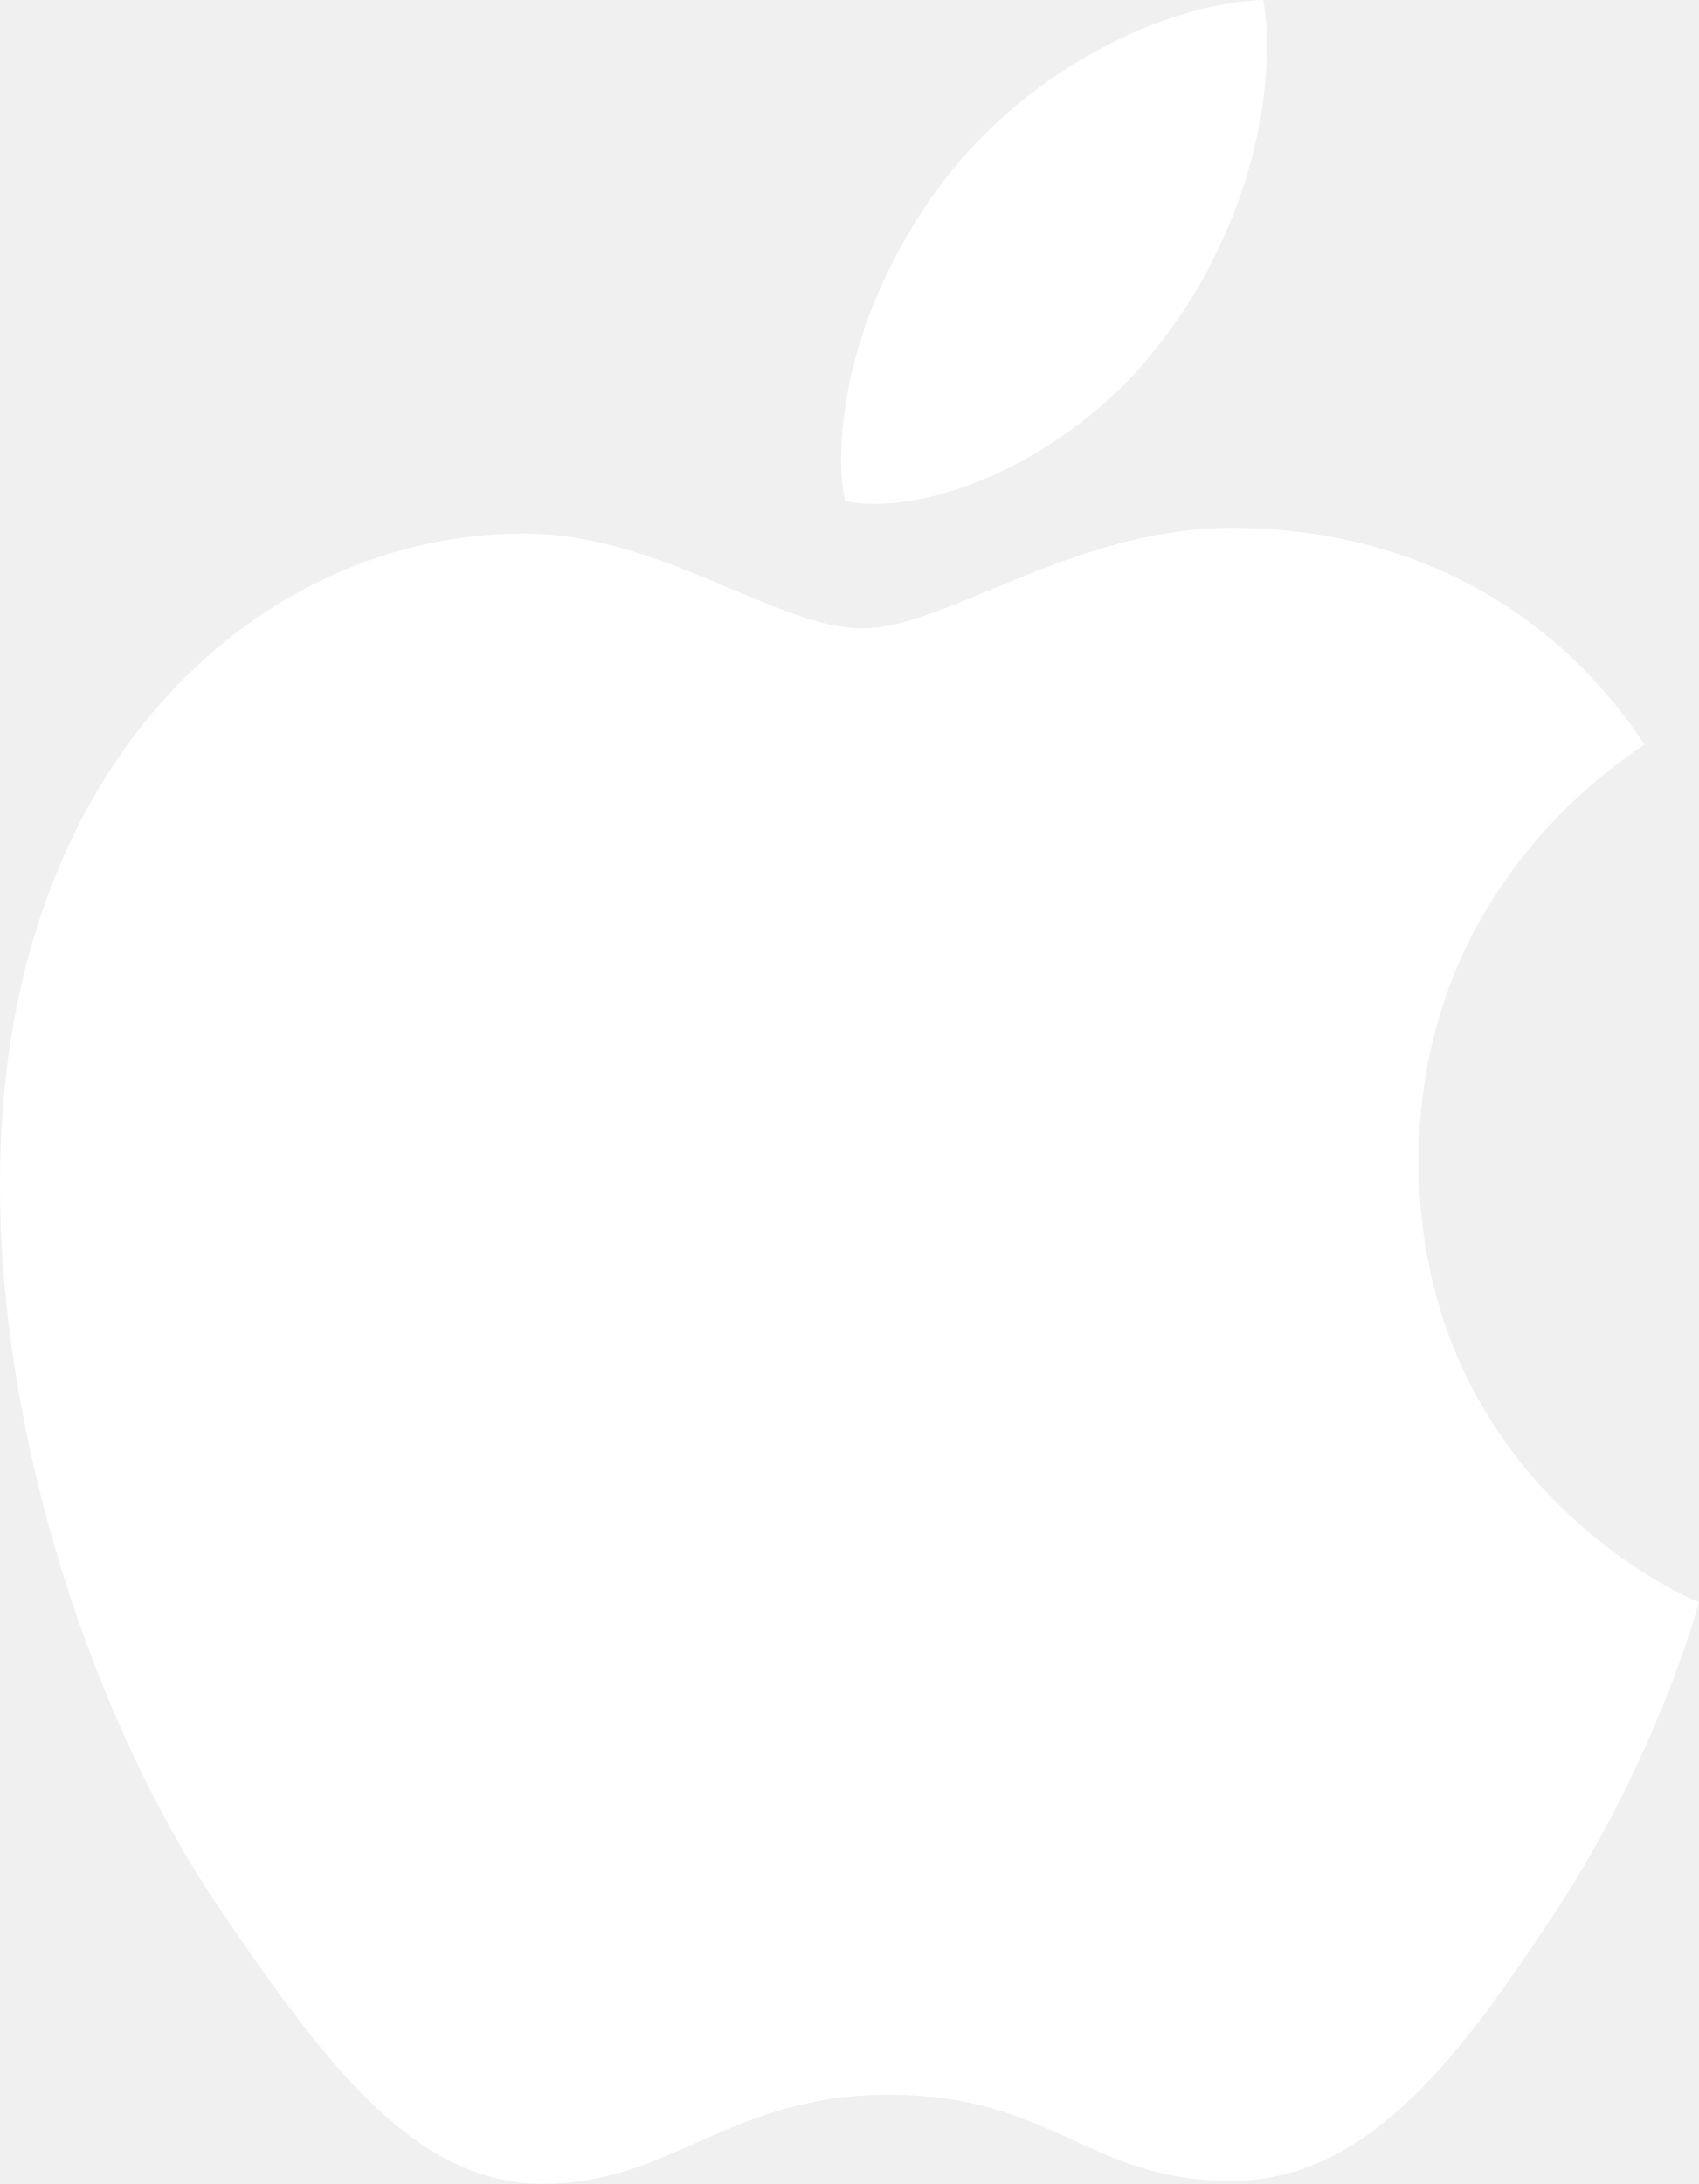
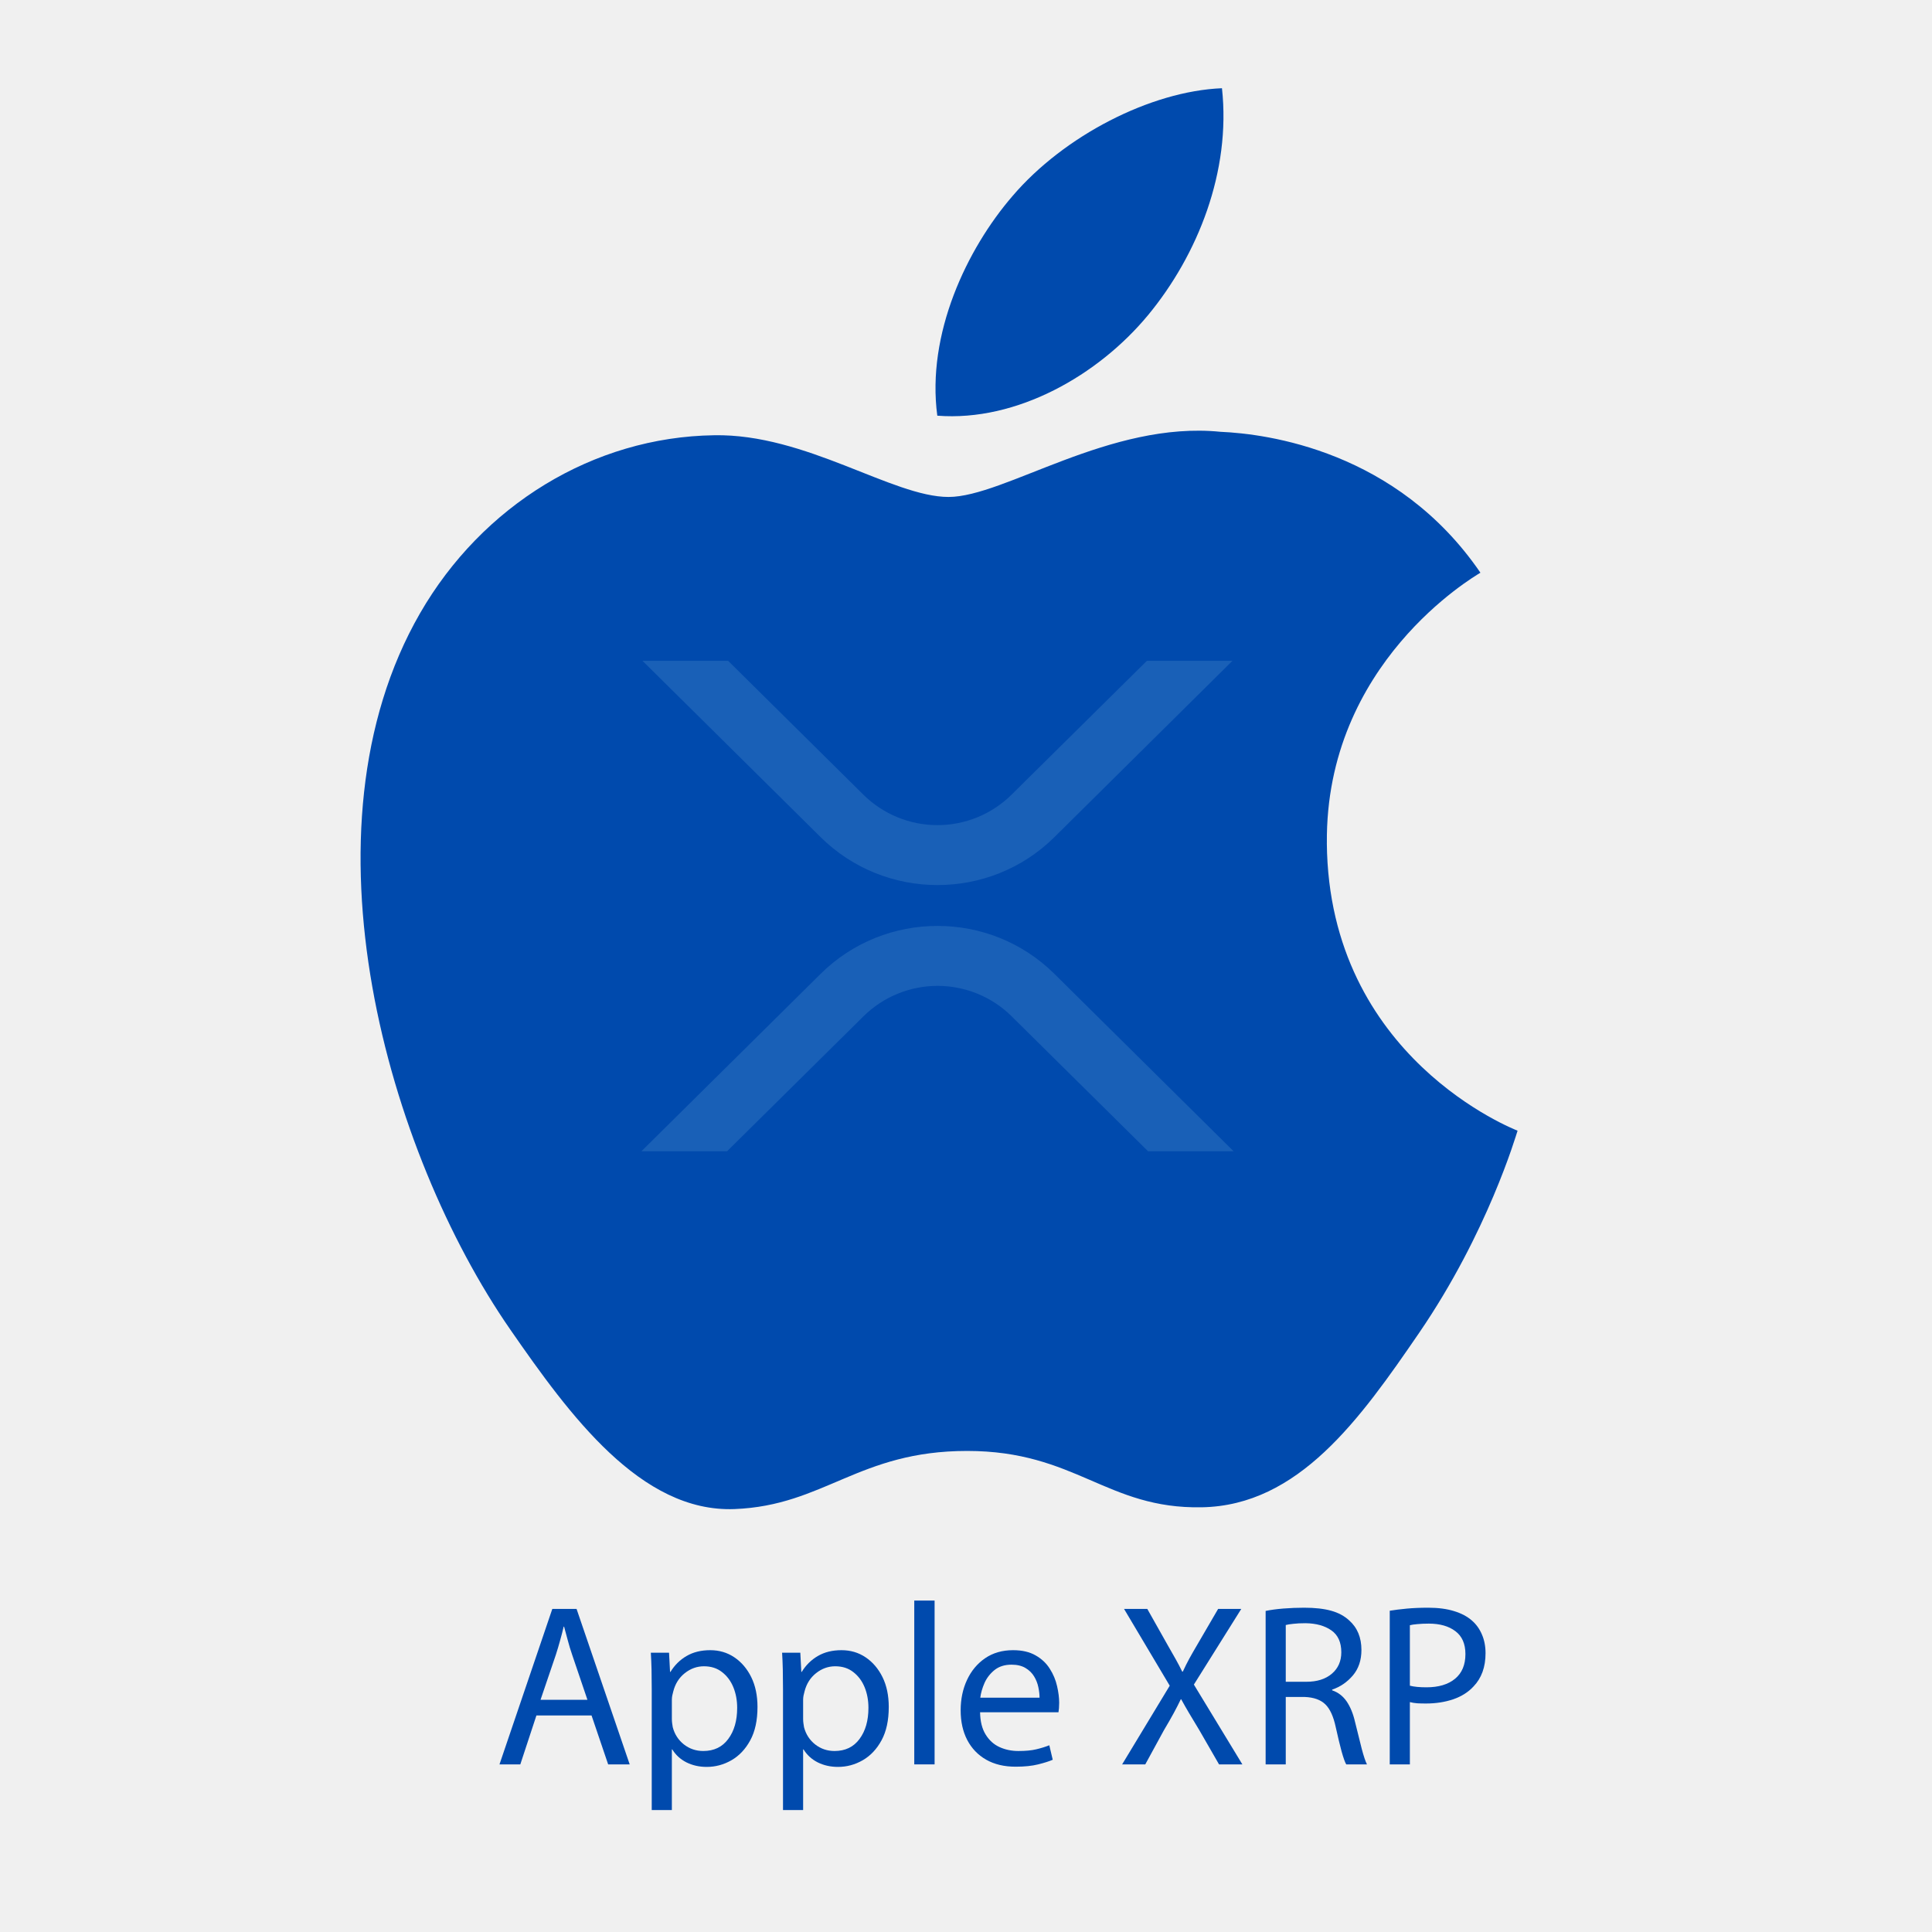
- <svg xmlns="http://www.w3.org/2000/svg" width="14" height="18" viewBox="0 0 14 18" fill="none">
-   <path d="M13.555 6.136C13.455 6.217 11.694 7.256 11.694 9.565C11.694 12.236 13.935 13.181 14.002 13.205C13.991 13.262 13.646 14.499 12.82 15.759C12.084 16.868 11.315 17.975 10.146 17.975C8.976 17.975 8.675 17.264 7.325 17.264C6.009 17.264 5.542 17.998 4.472 17.998C3.402 17.998 2.656 16.972 1.797 15.712C0.803 14.233 0 11.934 0 9.752C0 6.253 2.174 4.397 4.314 4.397C5.45 4.397 6.398 5.179 7.112 5.179C7.791 5.179 8.851 4.351 10.144 4.351C10.634 4.351 12.395 4.397 13.555 6.136ZM9.53 2.869C10.065 2.205 10.443 1.283 10.443 0.362C10.443 0.234 10.433 0.104 10.411 0C9.54 0.034 8.505 0.607 7.881 1.364C7.39 1.948 6.933 2.869 6.933 3.803C6.933 3.944 6.955 4.084 6.966 4.129C7.021 4.14 7.11 4.153 7.2 4.153C7.98 4.153 8.962 3.605 9.53 2.869Z" fill="white" fillOpacity="0.8" />
+ <svg xmlns="http://www.w3.org/2000/svg" width="400" zoomAndPan="magnify" viewBox="0 0 300 300" height="400" preserveAspectRatio="xMidYMid meet" version="1.0">
+   <defs>
+     <filter x="0%" y="0%" width="100%" height="100%" id="fcf8eda355">
+       <feColorMatrix values="0 0 0 0 1 0 0 0 0 1 0 0 0 0 1 0 0 0 1 0" color-interpolation-filters="sRGB" />
+     </filter>
+     <g />
+     <clipPath id="ad7c6c9852">
+       <path d="M 55 66 L 236 66 L 236 234.902 L 55 234.902 Z M 55 66 " clip-rule="nonzero" />
+     </clipPath>
+     <clipPath id="b778c6ead9">
+       <path d="M 145 13.652 L 190 13.652 L 190 65 L 145 65 Z M 145 13.652 " clip-rule="nonzero" />
+     </clipPath>
+     <mask id="e95e19d88e">
+       <g filter="url(#fcf8eda355)">
+         <rect x="-30" width="360" fill="#000000" y="-30" height="360" fill-opacity="0.14" />
+       </g>
+     </mask>
+     <clipPath id="57fed690bd">
+       <path d="M 0.547 0.609 L 92.762 0.609 L 92.762 36 L 0.547 36 Z M 0.547 0.609 " clip-rule="nonzero" />
+     </clipPath>
+     <clipPath id="bdfb64ad56">
+       <path d="M 0.547 41 L 92.762 41 L 92.762 76.801 L 0.547 76.801 Z M 0.547 41 " clip-rule="nonzero" />
+     </clipPath>
+     <clipPath id="e32903d2e0">
+       <rect x="0" width="93" y="0" height="77" />
+     </clipPath>
+   </defs>
+   <g clip-path="url(#ad7c6c9852)">
+     <path fill="#004aad" d="M 206.035 130.926 C 205.773 102.996 228.84 89.578 229.879 88.93 C 216.906 69.961 196.723 67.363 189.527 67.051 C 172.34 65.312 155.996 77.168 147.285 77.168 C 138.578 77.168 125.121 67.312 110.875 67.586 C 92.137 67.855 74.879 78.473 65.219 95.234 C 45.77 129.004 60.25 179.02 79.207 206.41 C 88.477 219.801 99.52 234.871 114.039 234.328 C 128.016 233.785 133.297 225.301 150.18 225.301 C 167.062 225.301 171.824 234.328 186.602 234.051 C 201.641 233.789 211.164 220.398 220.367 206.961 C 231.008 191.406 235.387 176.352 235.648 175.574 C 235.32 175.422 206.328 164.316 206.031 130.934 " fill-opacity="1" fill-rule="nonzero" />
+   </g>
+   <g clip-path="url(#b778c6ead9)">
+     <path fill="#004aad" d="M 178.27 48.934 C 185.98 39.598 191.164 26.629 189.746 13.699 C 178.648 14.152 165.211 21.098 157.242 30.418 C 150.102 38.68 143.852 51.879 145.543 64.547 C 157.914 65.508 170.562 58.254 178.27 48.93 " fill-opacity="1" fill-rule="nonzero" />
+   </g>
+   <g mask="url(#e95e19d88e)">
+     <g transform="matrix(1, 0, 0, 1, 99, 102)">
+       <g clip-path="url(#e32903d2e0)">
+         <g clip-path="url(#57fed690bd)">
+           <path fill="#b7e6f5" d="M 79.09 0.609 L 92.379 0.609 L 64.719 28 C 54.699 37.91 38.461 37.91 28.434 28 L 0.762 0.609 L 14.062 0.609 L 35.082 21.414 C 35.84 22.164 36.66 22.828 37.551 23.414 C 38.438 24.004 39.375 24.496 40.359 24.902 C 41.344 25.305 42.359 25.609 43.406 25.816 C 44.449 26.023 45.504 26.125 46.566 26.125 C 47.633 26.125 48.688 26.023 49.73 25.816 C 50.777 25.609 51.789 25.305 52.777 24.902 C 53.762 24.496 54.699 24.004 55.586 23.414 C 56.473 22.828 57.297 22.164 58.055 21.414 Z M 79.09 0.609 " fill-opacity="1" fill-rule="nonzero" />
+         </g>
+         <g clip-path="url(#bdfb64ad56)">
+           <path fill="#b7e6f5" d="M 13.895 76.77 L 0.594 76.77 L 28.434 49.211 C 38.453 39.297 54.695 39.297 64.719 49.211 L 92.559 76.77 L 79.27 76.77 L 58.07 55.797 C 57.312 55.047 56.492 54.379 55.602 53.793 C 54.715 53.207 53.777 52.711 52.793 52.309 C 51.809 51.906 50.793 51.602 49.746 51.395 C 48.703 51.188 47.648 51.086 46.586 51.086 C 45.52 51.086 44.465 51.188 43.422 51.395 C 42.375 51.602 41.363 51.906 40.375 52.309 C 39.391 52.711 38.453 53.207 37.566 53.793 C 36.68 54.379 35.855 55.047 35.098 55.797 Z M 13.895 76.77 " fill-opacity="1" fill-rule="nonzero" />
+         </g>
+       </g>
+     </g>
+   </g>
+   <g fill="#004aad" fill-opacity="1">
+     <g transform="translate(76.66882, 273.9729)">
+       <g>
+         <path d="M 15.188 -7.594 L 6.625 -7.594 L 4.125 0 L 0.891 0 L 9.094 -24.141 L 12.859 -24.141 L 21.109 0 L 17.766 0 Z M 7.266 -10.031 L 14.547 -10.031 L 12.188 -16.984 C 11.914 -17.773 11.688 -18.531 11.5 -19.25 C 11.312 -19.977 11.117 -20.691 10.922 -21.391 L 10.859 -21.391 C 10.691 -20.672 10.504 -19.945 10.297 -19.219 C 10.098 -18.488 9.879 -17.754 9.641 -17.016 Z M 7.266 -10.031 " />
+       </g>
+     </g>
+   </g>
+   <g fill="#004aad" fill-opacity="1">
+     <g transform="translate(98.59218, 273.9729)">
+       <g>
+         <path d="M 2.609 7.094 L 2.609 -11.688 C 2.609 -12.801 2.598 -13.816 2.578 -14.734 C 2.555 -15.66 2.52 -16.531 2.469 -17.344 L 5.297 -17.344 L 5.453 -14.359 L 5.516 -14.359 C 6.16 -15.41 6.992 -16.234 8.016 -16.828 C 9.047 -17.43 10.27 -17.734 11.688 -17.734 C 13.094 -17.734 14.344 -17.363 15.438 -16.625 C 16.539 -15.883 17.414 -14.859 18.062 -13.547 C 18.707 -12.234 19.031 -10.691 19.031 -8.922 C 19.031 -6.836 18.656 -5.109 17.906 -3.734 C 17.164 -2.367 16.191 -1.336 14.984 -0.641 C 13.785 0.047 12.504 0.391 11.141 0.391 C 9.992 0.391 8.945 0.156 8 -0.312 C 7.062 -0.789 6.328 -1.461 5.797 -2.328 L 5.734 -2.328 L 5.734 7.094 Z M 5.734 -10.031 L 5.734 -7.062 C 5.734 -6.82 5.75 -6.594 5.781 -6.375 C 5.82 -6.164 5.852 -5.961 5.875 -5.766 C 6.164 -4.672 6.742 -3.781 7.609 -3.094 C 8.484 -2.414 9.484 -2.078 10.609 -2.078 C 12.273 -2.078 13.566 -2.695 14.484 -3.938 C 15.41 -5.176 15.875 -6.789 15.875 -8.781 C 15.875 -9.945 15.676 -11.016 15.281 -11.984 C 14.883 -12.953 14.301 -13.734 13.531 -14.328 C 12.77 -14.93 11.832 -15.234 10.719 -15.234 C 9.633 -15.234 8.645 -14.879 7.75 -14.172 C 6.852 -13.461 6.254 -12.516 5.953 -11.328 C 5.898 -11.129 5.848 -10.914 5.797 -10.688 C 5.754 -10.469 5.734 -10.25 5.734 -10.031 Z M 5.734 -10.031 " />
+       </g>
+     </g>
+   </g>
+   <g fill="#004aad" fill-opacity="1">
+     <g transform="translate(118.9752, 273.9729)">
+       <g>
+         <path d="M 2.609 7.094 L 2.609 -11.688 C 2.609 -12.801 2.598 -13.816 2.578 -14.734 C 2.555 -15.66 2.52 -16.531 2.469 -17.344 L 5.297 -17.344 L 5.453 -14.359 L 5.516 -14.359 C 6.16 -15.41 6.992 -16.234 8.016 -16.828 C 9.047 -17.43 10.27 -17.734 11.688 -17.734 C 13.094 -17.734 14.344 -17.363 15.438 -16.625 C 16.539 -15.883 17.414 -14.859 18.062 -13.547 C 18.707 -12.234 19.031 -10.691 19.031 -8.922 C 19.031 -6.836 18.656 -5.109 17.906 -3.734 C 17.164 -2.367 16.191 -1.336 14.984 -0.641 C 13.785 0.047 12.504 0.391 11.141 0.391 C 9.992 0.391 8.945 0.156 8 -0.312 C 7.062 -0.789 6.328 -1.461 5.797 -2.328 L 5.734 -2.328 L 5.734 7.094 Z M 5.734 -10.031 L 5.734 -7.062 C 5.734 -6.82 5.75 -6.594 5.781 -6.375 C 5.82 -6.164 5.852 -5.961 5.875 -5.766 C 6.164 -4.672 6.742 -3.781 7.609 -3.094 C 8.484 -2.414 9.484 -2.078 10.609 -2.078 C 12.273 -2.078 13.566 -2.695 14.484 -3.938 C 15.41 -5.176 15.875 -6.789 15.875 -8.781 C 15.875 -9.945 15.676 -11.016 15.281 -11.984 C 14.883 -12.953 14.301 -13.734 13.531 -14.328 C 12.77 -14.93 11.832 -15.234 10.719 -15.234 C 9.633 -15.234 8.645 -14.879 7.75 -14.172 C 6.852 -13.461 6.254 -12.516 5.953 -11.328 C 5.898 -11.129 5.848 -10.914 5.797 -10.688 C 5.754 -10.469 5.734 -10.25 5.734 -10.031 Z M 5.734 -10.031 " />
+       </g>
+     </g>
+   </g>
+   <g fill="#004aad" fill-opacity="1">
+     <g transform="translate(139.3581, 273.9729)">
+       <g>
+         <path d="M 2.609 0 L 2.609 -25.438 L 5.766 -25.438 L 5.766 0 Z M 2.609 0 " />
+       </g>
+     </g>
+   </g>
+   <g fill="#004aad" fill-opacity="1">
+     <g transform="translate(147.8122, 273.9729)">
+       <g>
+         <path d="M 16.547 -8.094 L 4.375 -8.094 C 4.395 -6.688 4.68 -5.535 5.234 -4.641 C 5.785 -3.742 6.504 -3.094 7.391 -2.688 C 8.285 -2.281 9.258 -2.078 10.312 -2.078 C 11.438 -2.078 12.367 -2.164 13.109 -2.344 C 13.848 -2.52 14.52 -2.727 15.125 -2.969 L 15.656 -0.719 C 15.102 -0.477 14.348 -0.238 13.391 0 C 12.441 0.238 11.273 0.359 9.891 0.359 C 8.117 0.359 6.594 -0.004 5.312 -0.734 C 4.039 -1.461 3.062 -2.484 2.375 -3.797 C 1.695 -5.109 1.359 -6.641 1.359 -8.391 C 1.359 -10.129 1.688 -11.703 2.344 -13.109 C 3 -14.523 3.938 -15.648 5.156 -16.484 C 6.375 -17.316 7.82 -17.734 9.5 -17.734 C 10.906 -17.734 12.07 -17.461 13 -16.922 C 13.938 -16.391 14.672 -15.695 15.203 -14.844 C 15.742 -14 16.117 -13.102 16.328 -12.156 C 16.547 -11.219 16.656 -10.352 16.656 -9.562 C 16.656 -9.25 16.645 -8.969 16.625 -8.719 C 16.602 -8.469 16.578 -8.258 16.547 -8.094 Z M 4.406 -10.359 L 13.609 -10.359 C 13.609 -10.859 13.547 -11.398 13.422 -11.984 C 13.305 -12.566 13.086 -13.125 12.766 -13.656 C 12.441 -14.195 11.992 -14.633 11.422 -14.969 C 10.848 -15.312 10.125 -15.484 9.25 -15.484 C 8.195 -15.484 7.32 -15.207 6.625 -14.656 C 5.938 -14.102 5.414 -13.43 5.062 -12.641 C 4.719 -11.859 4.5 -11.098 4.406 -10.359 Z M 4.406 -10.359 " />
+       </g>
+     </g>
+   </g>
+   <g fill="#004aad" fill-opacity="1">
+     <g transform="translate(165.7593, 273.9729)">
+       <g />
+     </g>
+   </g>
+   <g fill="#004aad" fill-opacity="1">
+     <g transform="translate(173.3537, 273.9729)">
+       <g>
+         <path d="M 19.562 0 L 15.938 0 L 12.859 -5.344 C 12.242 -6.363 11.719 -7.238 11.281 -7.969 C 10.852 -8.695 10.445 -9.41 10.062 -10.109 L 10 -10.109 C 9.664 -9.41 9.301 -8.695 8.906 -7.969 C 8.508 -7.238 8 -6.348 7.375 -5.297 L 4.484 0 L 0.891 0 L 8.281 -12.219 L 1.188 -24.141 L 4.797 -24.141 L 7.984 -18.484 C 8.441 -17.703 8.848 -16.988 9.203 -16.344 C 9.566 -15.695 9.906 -15.051 10.219 -14.406 L 10.312 -14.406 C 10.645 -15.125 10.977 -15.789 11.312 -16.406 C 11.656 -17.031 12.051 -17.723 12.5 -18.484 L 15.797 -24.141 L 19.391 -24.141 L 12.031 -12.391 Z M 19.562 0 " />
+       </g>
+     </g>
+   </g>
+   <g fill="#004aad" fill-opacity="1">
+     <g transform="translate(193.8083, 273.9729)">
+       <g>
+         <path d="M 2.719 0 L 2.719 -23.828 C 3.508 -23.992 4.438 -24.117 5.5 -24.203 C 6.562 -24.285 7.629 -24.328 8.703 -24.328 C 10.379 -24.328 11.773 -24.172 12.891 -23.859 C 14.016 -23.547 14.945 -23.047 15.688 -22.359 C 16.957 -21.234 17.594 -19.703 17.594 -17.766 C 17.594 -16.172 17.148 -14.852 16.266 -13.812 C 15.379 -12.77 14.305 -12.035 13.047 -11.609 L 13.047 -11.5 C 13.973 -11.188 14.723 -10.613 15.297 -9.781 C 15.867 -8.945 16.301 -7.895 16.594 -6.625 C 17 -4.957 17.348 -3.555 17.641 -2.422 C 17.941 -1.285 18.211 -0.477 18.453 0 L 15.234 0 C 15.035 -0.332 14.797 -1 14.516 -2 C 14.242 -3.008 13.941 -4.266 13.609 -5.766 C 13.254 -7.441 12.711 -8.629 11.984 -9.328 C 11.254 -10.035 10.188 -10.414 8.781 -10.469 L 5.844 -10.469 L 5.844 0 Z M 5.844 -21.641 L 5.844 -12.828 L 9.031 -12.828 C 10.695 -12.828 12.02 -13.242 13 -14.078 C 13.977 -14.91 14.469 -16.02 14.469 -17.406 C 14.469 -18.957 13.953 -20.094 12.922 -20.812 C 11.898 -21.531 10.566 -21.898 8.922 -21.922 C 8.18 -21.922 7.547 -21.891 7.016 -21.828 C 6.492 -21.773 6.102 -21.711 5.844 -21.641 Z M 5.844 -21.641 " />
+       </g>
+     </g>
+   </g>
+   <g fill="#004aad" fill-opacity="1">
+     <g transform="translate(213.0808, 273.9729)">
+       <g>
+         <path d="M 2.719 0 L 2.719 -23.859 C 3.488 -23.984 4.367 -24.094 5.359 -24.188 C 6.348 -24.281 7.461 -24.328 8.703 -24.328 C 10.254 -24.328 11.594 -24.148 12.719 -23.797 C 13.844 -23.453 14.766 -22.961 15.484 -22.328 C 16.148 -21.754 16.664 -21.035 17.031 -20.172 C 17.406 -19.305 17.594 -18.336 17.594 -17.266 C 17.594 -15.117 16.973 -13.398 15.734 -12.109 C 14.922 -11.223 13.867 -10.555 12.578 -10.109 C 11.285 -9.672 9.875 -9.453 8.344 -9.453 C 7.895 -9.453 7.453 -9.461 7.016 -9.484 C 6.586 -9.516 6.195 -9.578 5.844 -9.672 L 5.844 0 Z M 5.844 -21.609 L 5.844 -12.219 C 6.488 -12.051 7.348 -11.969 8.422 -11.969 C 10.305 -11.969 11.785 -12.41 12.859 -13.297 C 13.93 -14.18 14.469 -15.457 14.469 -17.125 C 14.469 -18.727 13.945 -19.914 12.906 -20.688 C 11.875 -21.469 10.5 -21.859 8.781 -21.859 C 8.113 -21.859 7.52 -21.832 7 -21.781 C 6.488 -21.738 6.102 -21.68 5.844 -21.609 Z M 5.844 -21.609 " />
+       </g>
+     </g>
+   </g>
</svg>
